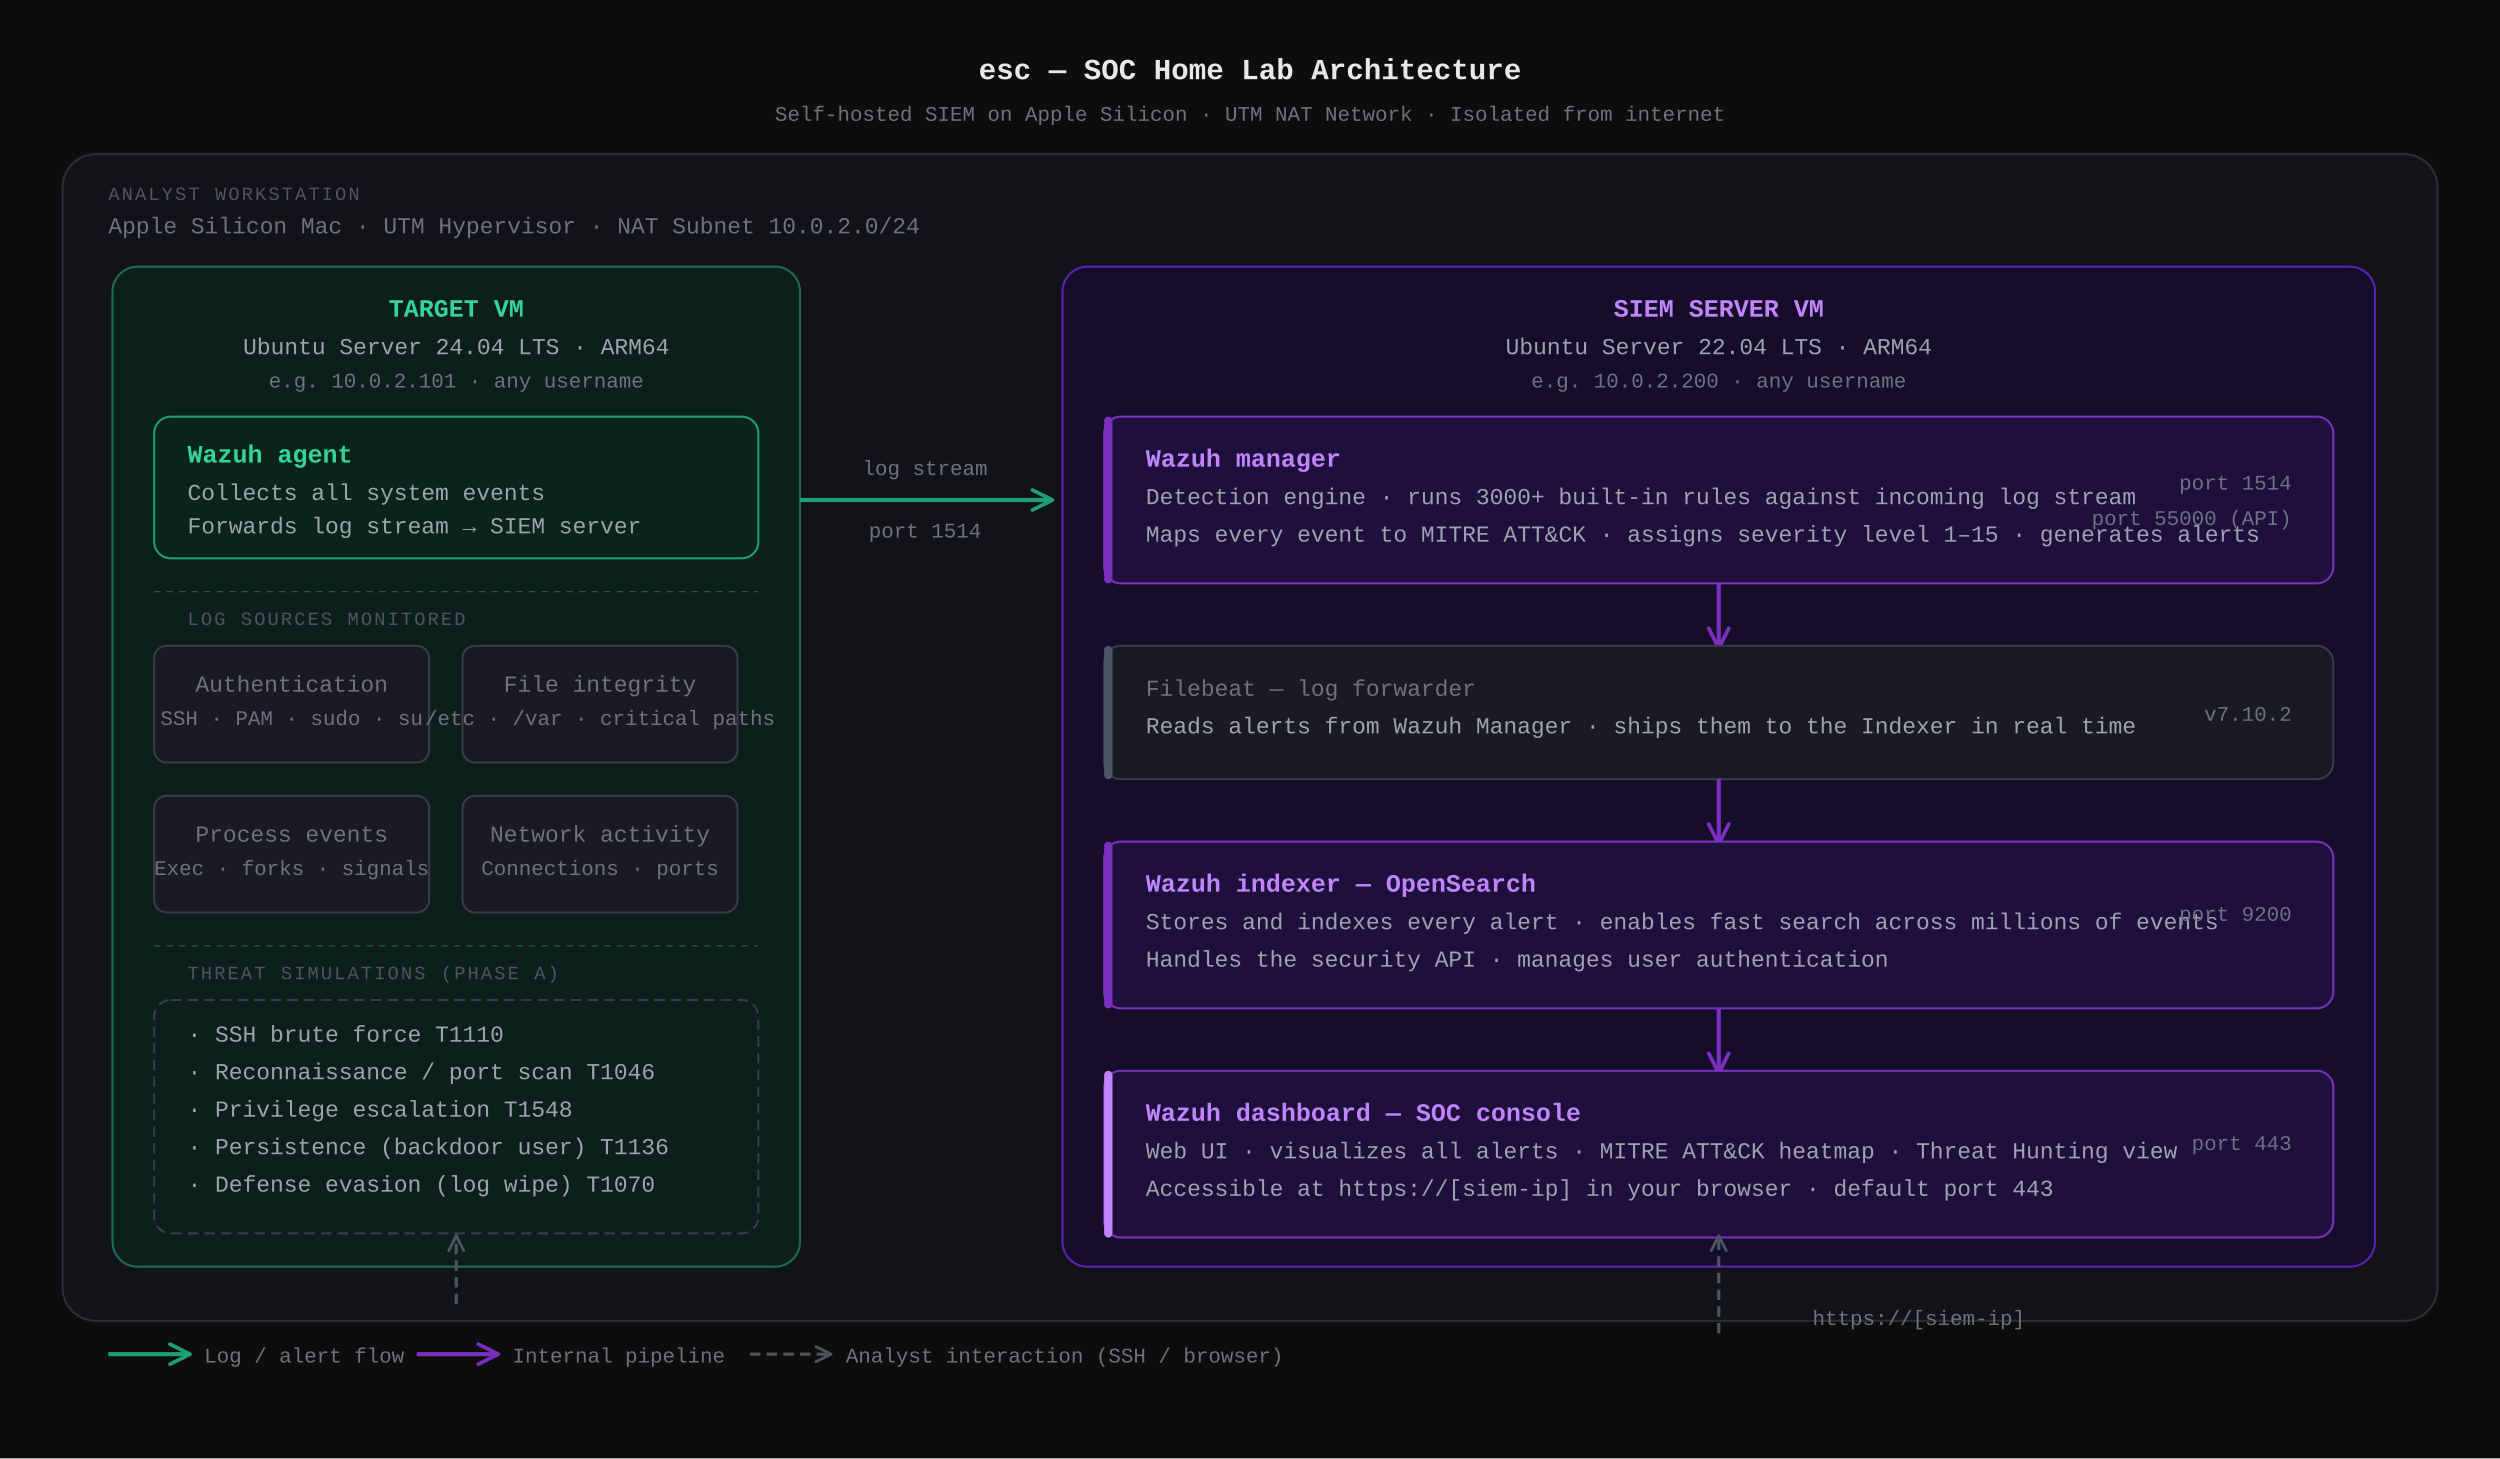
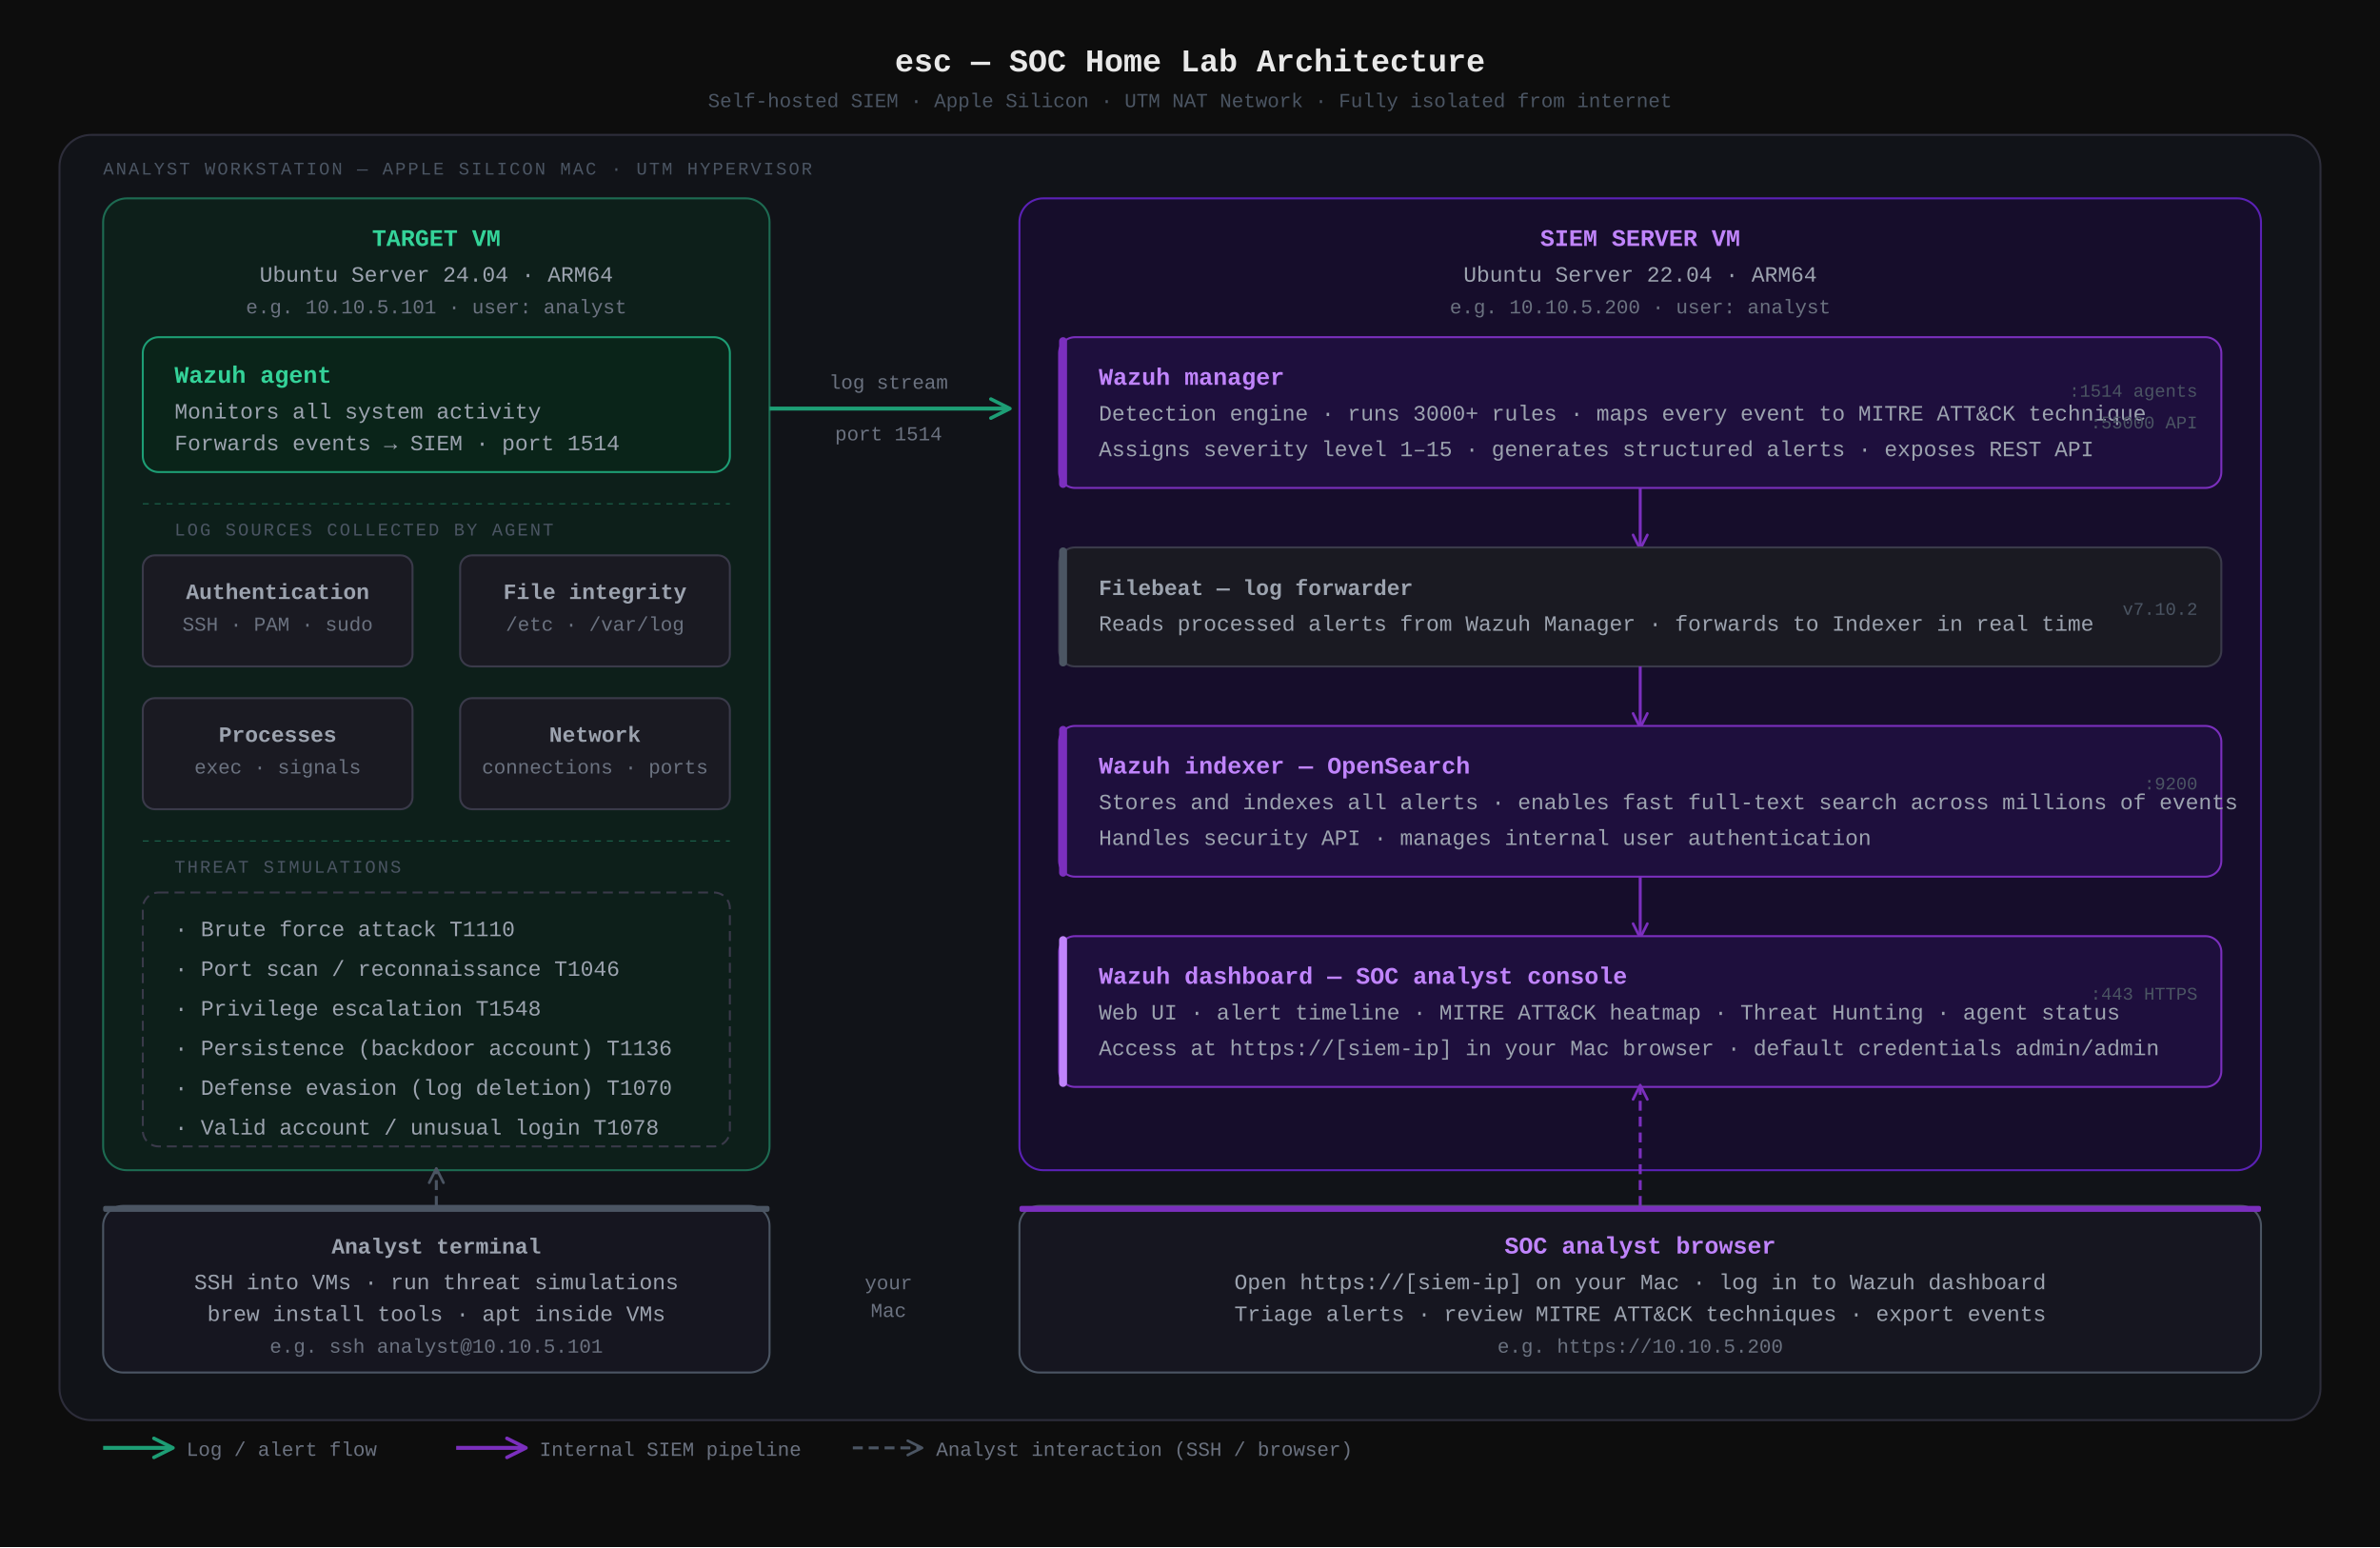
- <svg xmlns="http://www.w3.org/2000/svg" viewBox="0 0 1200 700" width="1200" height="700">
+ <svg xmlns="http://www.w3.org/2000/svg" viewBox="0 0 1200 780" width="1200" height="780">
  <defs>
    <style>
      .bg { fill: #0D0D0D; }
-       .container-stroke { fill: none; stroke-width: 1.5; stroke-dasharray: 6 3; }
      .host-fill { fill: #111318; stroke: #2D2D3A; }
      .endpoint-fill { fill: #0D1F1A; stroke: #1D6B52; }
      .siem-fill { fill: #160D2B; stroke: #5B21B6; }
      .component-purple { fill: #1E0F3D; stroke: #7B2FBE; stroke-width: 1; }
      .component-teal { fill: #0A2419; stroke: #1D9E75; stroke-width: 1; }
      .component-gray { fill: #1A1A22; stroke: #3A3A4A; stroke-width: 1; }
      .component-dashed { fill: none; stroke: #3A3A4A; stroke-width: 1; stroke-dasharray: 5 3; }
+       .component-analyst { fill: #161620; stroke: #4B5563; stroke-width: 1; }
      .label-primary { font-family: "Courier New", monospace; font-size: 14px; font-weight: 700; fill: #E8E8E8; }
-       .label-secondary { font-family: "Courier New", monospace; font-size: 11px; font-weight: 400; fill: #9CA3AF; }
-       .label-accent-purple { font-family: "Courier New", monospace; font-size: 12px; font-weight: 600; fill: #C084FC; }
-       .label-accent-teal { font-family: "Courier New", monospace; font-size: 12px; font-weight: 600; fill: #34D399; }
-       .label-accent-gray { font-family: "Courier New", monospace; font-size: 11px; fill: #6B7280; }
+       .label-secondary { font-family: "Courier New", monospace; font-size: 11px; fill: #9CA3AF; }
+       .label-accent-purple { font-family: "Courier New", monospace; font-size: 12px; font-weight: 700; fill: #C084FC; }
+       .label-accent-teal { font-family: "Courier New", monospace; font-size: 12px; font-weight: 700; fill: #34D399; }
+       .label-accent-gray { font-family: "Courier New", monospace; font-size: 11px; font-weight: 600; fill: #9CA3AF; }
      .label-small { font-family: "Courier New", monospace; font-size: 10px; fill: #6B7280; }
-       .arrow-main { stroke: #7B2FBE; stroke-width: 2; fill: none; marker-end: url(#arrowPurple); }
-       .arrow-teal { stroke: #1D9E75; stroke-width: 2; fill: none; marker-end: url(#arrowTeal); }
-       .arrow-dashed { stroke: #4B5563; stroke-width: 1.5; fill: none; stroke-dasharray: 5 3; marker-end: url(#arrowGray); }
+       .label-port { font-family: "Courier New", monospace; font-size: 9px; fill: #4B5563; }
      .section-tag { font-family: "Courier New", monospace; font-size: 9px; fill: #4B5563; letter-spacing: 1px; }
-       .badge { font-family: "Courier New", monospace; font-size: 9px; font-weight: 700; letter-spacing: 0.5px; }
    </style>
    <marker id="arrowPurple" viewBox="0 0 10 10" refX="8" refY="5" markerWidth="6" markerHeight="6" orient="auto">
      <path d="M1 1L9 5L1 9" fill="none" stroke="#7B2FBE" stroke-width="1.5" stroke-linecap="round" stroke-linejoin="round" />
    </marker>
    <marker id="arrowTeal" viewBox="0 0 10 10" refX="8" refY="5" markerWidth="6" markerHeight="6" orient="auto">
      <path d="M1 1L9 5L1 9" fill="none" stroke="#1D9E75" stroke-width="1.5" stroke-linecap="round" stroke-linejoin="round" />
    </marker>
    <marker id="arrowGray" viewBox="0 0 10 10" refX="8" refY="5" markerWidth="6" markerHeight="6" orient="auto">
      <path d="M1 1L9 5L1 9" fill="none" stroke="#4B5563" stroke-width="1.5" stroke-linecap="round" stroke-linejoin="round" />
    </marker>
  </defs>
-   <rect width="1200" height="700" class="bg" />
-   <text x="600" y="38" text-anchor="middle" class="label-primary" font-size="16">esc — SOC Home Lab Architecture</text>
-   <text x="600" y="58" text-anchor="middle" class="label-small">Self-hosted SIEM on Apple Silicon · UTM NAT Network · Isolated from internet</text>
-   <rect x="30" y="74" width="1140" height="560" rx="16" class="host-fill" stroke="#2D2D3A" stroke-width="1" />
-   <text x="52" y="96" class="section-tag">ANALYST WORKSTATION</text>
-   <text x="52" y="112" class="label-accent-gray">Apple Silicon Mac · UTM Hypervisor · NAT Subnet 10.0.2.0/24</text>
-   <rect x="54" y="128" width="330" height="480" rx="12" class="endpoint-fill" stroke="#1D6B52" stroke-width="1" />
-   <text x="219" y="152" text-anchor="middle" class="label-accent-teal" font-size="13">TARGET VM</text>
-   <text x="219" y="170" text-anchor="middle" class="label-secondary">Ubuntu Server 24.04 LTS · ARM64</text>
-   <text x="219" y="186" text-anchor="middle" class="label-small">e.g. 10.0.2.101 · any username</text>
-   <rect x="74" y="200" width="290" height="68" rx="8" class="component-teal" />
-   <text x="90" y="222" class="label-accent-teal">Wazuh agent</text>
-   <text x="90" y="240" class="label-secondary">Collects all system events</text>
-   <text x="90" y="256" class="label-secondary">Forwards log stream → SIEM server</text>
-   <line x1="74" y1="284" x2="364" y2="284" stroke="#1D6B52" stroke-width="0.5" stroke-dasharray="3 3" />
-   <text x="90" y="300" class="section-tag">LOG SOURCES MONITORED</text>
-   <rect x="74" y="310" width="132" height="56" rx="6" class="component-gray" />
-   <text x="140" y="332" text-anchor="middle" class="label-accent-gray" font-size="11">Authentication</text>
-   <text x="140" y="348" text-anchor="middle" class="label-small">SSH · PAM · sudo · su</text>
-   <rect x="222" y="310" width="132" height="56" rx="6" class="component-gray" />
-   <text x="288" y="332" text-anchor="middle" class="label-accent-gray" font-size="11">File integrity</text>
-   <text x="288" y="348" text-anchor="middle" class="label-small">/etc · /var · critical paths</text>
-   <rect x="74" y="382" width="132" height="56" rx="6" class="component-gray" />
-   <text x="140" y="404" text-anchor="middle" class="label-accent-gray" font-size="11">Process events</text>
-   <text x="140" y="420" text-anchor="middle" class="label-small">Exec · forks · signals</text>
-   <rect x="222" y="382" width="132" height="56" rx="6" class="component-gray" />
-   <text x="288" y="404" text-anchor="middle" class="label-accent-gray" font-size="11">Network activity</text>
-   <text x="288" y="420" text-anchor="middle" class="label-small">Connections · ports</text>
-   <line x1="74" y1="454" x2="364" y2="454" stroke="#1D6B52" stroke-width="0.5" stroke-dasharray="3 3" />
-   <text x="90" y="470" class="section-tag">THREAT SIMULATIONS (PHASE A)</text>
-   <rect x="74" y="480" width="290" height="112" rx="8" class="component-dashed" />
-   <text x="90" y="500" class="label-secondary">· SSH brute force          T1110</text>
-   <text x="90" y="518" class="label-secondary">· Reconnaissance / port scan   T1046</text>
-   <text x="90" y="536" class="label-secondary">· Privilege escalation         T1548</text>
-   <text x="90" y="554" class="label-secondary">· Persistence (backdoor user)   T1136</text>
-   <text x="90" y="572" class="label-secondary">· Defense evasion (log wipe)   T1070</text>
-   <line x1="384" y1="240" x2="504" y2="240" class="arrow-teal" />
-   <text x="444" y="228" text-anchor="middle" class="label-small">log stream</text>
-   <text x="444" y="258" text-anchor="middle" class="label-small">port 1514</text>
-   <rect x="510" y="128" width="630" height="480" rx="12" class="siem-fill" stroke="#5B21B6" stroke-width="1" />
-   <text x="825" y="152" text-anchor="middle" class="label-accent-purple" font-size="13">SIEM SERVER VM</text>
-   <text x="825" y="170" text-anchor="middle" class="label-secondary">Ubuntu Server 22.04 LTS · ARM64</text>
-   <text x="825" y="186" text-anchor="middle" class="label-small">e.g. 10.0.2.200 · any username</text>
-   <rect x="530" y="200" width="590" height="80" rx="8" class="component-purple" />
-   <rect x="530" y="200" width="4" height="80" rx="2" fill="#7B2FBE" />
-   <text x="550" y="224" class="label-accent-purple">Wazuh manager</text>
-   <text x="550" y="242" class="label-secondary">Detection engine · runs 3000+ built-in rules against incoming log stream</text>
-   <text x="550" y="260" class="label-secondary">Maps every event to MITRE ATT&amp;CK · assigns severity level 1–15 · generates alerts</text>
-   <text x="1100" y="235" text-anchor="end" class="label-small">port 1514</text>
-   <text x="1100" y="252" text-anchor="end" class="label-small">port 55000 (API)</text>
-   <line x1="825" y1="280" x2="825" y2="310" class="arrow-main" />
-   <rect x="530" y="310" width="590" height="64" rx="8" class="component-gray" />
-   <rect x="530" y="310" width="4" height="64" rx="2" fill="#4B5563" />
-   <text x="550" y="334" class="label-accent-gray" font-size="12">Filebeat  —  log forwarder</text>
-   <text x="550" y="352" class="label-secondary">Reads alerts from Wazuh Manager · ships them to the Indexer in real time</text>
-   <text x="1100" y="346" text-anchor="end" class="label-small">v7.10.2</text>
-   <line x1="825" y1="374" x2="825" y2="404" class="arrow-main" />
-   <rect x="530" y="404" width="590" height="80" rx="8" class="component-purple" />
-   <rect x="530" y="404" width="4" height="80" rx="2" fill="#7B2FBE" />
-   <text x="550" y="428" class="label-accent-purple">Wazuh indexer  —  OpenSearch</text>
-   <text x="550" y="446" class="label-secondary">Stores and indexes every alert · enables fast search across millions of events</text>
-   <text x="550" y="464" class="label-secondary">Handles the security API · manages user authentication</text>
-   <text x="1100" y="442" text-anchor="end" class="label-small">port 9200</text>
-   <line x1="825" y1="484" x2="825" y2="514" class="arrow-main" />
-   <rect x="530" y="514" width="590" height="80" rx="8" class="component-purple" />
-   <rect x="530" y="514" width="4" height="80" rx="2" fill="#C084FC" />
-   <text x="550" y="538" class="label-accent-purple">Wazuh dashboard  —  SOC console</text>
-   <text x="550" y="556" class="label-secondary">Web UI · visualizes all alerts · MITRE ATT&amp;CK heatmap · Threat Hunting view</text>
-   <text x="550" y="574" class="label-secondary">Accessible at https://[siem-ip] in your browser · default port 443</text>
-   <text x="1100" y="552" text-anchor="end" class="label-small">port 443</text>
-   <rect x="54" y="626" width="330" height="0" rx="8" />
-   <path d="M 825 640 L 825 594" class="arrow-dashed" />
-   <text x="870" y="636" class="label-small">https://[siem-ip]</text>
-   <path d="M 219 626 L 219 594" class="arrow-dashed" />
-   <line x1="52" y1="650" x2="90" y2="650" stroke="#1D9E75" stroke-width="2" marker-end="url(#arrowTeal)" />
-   <text x="98" y="654" class="label-small">Log / alert flow</text>
-   <line x1="200" y1="650" x2="238" y2="650" stroke="#7B2FBE" stroke-width="2" marker-end="url(#arrowPurple)" />
-   <text x="246" y="654" class="label-small">Internal pipeline</text>
-   <line x1="360" y1="650" x2="398" y2="650" stroke="#4B5563" stroke-width="1.5" stroke-dasharray="5 3" marker-end="url(#arrowGray)" />
-   <text x="406" y="654" class="label-small">Analyst interaction (SSH / browser)</text>
+   <rect width="1200" height="780" class="bg" />
+   <text x="600" y="36" text-anchor="middle" font-family="Courier New, monospace" font-size="16" font-weight="700" fill="#E8E8E8">esc — SOC Home Lab Architecture</text>
+   <text x="600" y="54" text-anchor="middle" font-family="Courier New, monospace" font-size="10" fill="#4B5563">Self-hosted SIEM · Apple Silicon · UTM NAT Network · Fully isolated from internet</text>
+   <rect x="30" y="68" width="1140" height="648" rx="16" class="host-fill" stroke="#2D2D3A" stroke-width="1" />
+   <text x="52" y="88" class="section-tag">ANALYST WORKSTATION — APPLE SILICON MAC · UTM HYPERVISOR</text>
+   <rect x="52" y="100" width="336" height="490" rx="12" class="endpoint-fill" />
+   <text x="220" y="124" text-anchor="middle" class="label-accent-teal" font-size="13">TARGET VM</text>
+   <text x="220" y="142" text-anchor="middle" class="label-secondary">Ubuntu Server 24.04 · ARM64</text>
+   <text x="220" y="158" text-anchor="middle" class="label-small">e.g. 10.10.5.101 · user: analyst</text>
+   <rect x="72" y="170" width="296" height="68" rx="8" class="component-teal" />
+   <text x="88" y="193" class="label-accent-teal">Wazuh agent</text>
+   <text x="88" y="211" class="label-secondary">Monitors all system activity</text>
+   <text x="88" y="227" class="label-secondary">Forwards events → SIEM · port 1514</text>
+   <line x1="72" y1="254" x2="368" y2="254" stroke="#1D6B52" stroke-width="0.5" stroke-dasharray="3 3" />
+   <text x="88" y="270" class="section-tag">LOG SOURCES COLLECTED BY AGENT</text>
+   <rect x="72" y="280" width="136" height="56" rx="6" class="component-gray" />
+   <text x="140" y="302" text-anchor="middle" class="label-accent-gray">Authentication</text>
+   <text x="140" y="318" text-anchor="middle" class="label-small">SSH · PAM · sudo</text>
+   <rect x="232" y="280" width="136" height="56" rx="6" class="component-gray" />
+   <text x="300" y="302" text-anchor="middle" class="label-accent-gray">File integrity</text>
+   <text x="300" y="318" text-anchor="middle" class="label-small">/etc · /var/log</text>
+   <rect x="72" y="352" width="136" height="56" rx="6" class="component-gray" />
+   <text x="140" y="374" text-anchor="middle" class="label-accent-gray">Processes</text>
+   <text x="140" y="390" text-anchor="middle" class="label-small">exec · signals</text>
+   <rect x="232" y="352" width="136" height="56" rx="6" class="component-gray" />
+   <text x="300" y="374" text-anchor="middle" class="label-accent-gray">Network</text>
+   <text x="300" y="390" text-anchor="middle" class="label-small">connections · ports</text>
+   <line x1="72" y1="424" x2="368" y2="424" stroke="#1D6B52" stroke-width="0.5" stroke-dasharray="3 3" />
+   <text x="88" y="440" class="section-tag">THREAT SIMULATIONS</text>
+   <rect x="72" y="450" width="296" height="128" rx="8" class="component-dashed" />
+   <text x="88" y="472" class="label-secondary">· Brute force attack              T1110</text>
+   <text x="88" y="492" class="label-secondary">· Port scan / reconnaissance       T1046</text>
+   <text x="88" y="512" class="label-secondary">· Privilege escalation             T1548</text>
+   <text x="88" y="532" class="label-secondary">· Persistence (backdoor account)   T1136</text>
+   <text x="88" y="552" class="label-secondary">· Defense evasion (log deletion)   T1070</text>
+   <text x="88" y="572" class="label-secondary">· Valid account / unusual login    T1078</text>
+   <line x1="388" y1="206" x2="508" y2="206" stroke="#1D9E75" stroke-width="2" fill="none" marker-end="url(#arrowTeal)" />
+   <text x="448" y="196" text-anchor="middle" class="label-small">log stream</text>
+   <text x="448" y="222" text-anchor="middle" class="label-small">port 1514</text>
+   <rect x="514" y="100" width="626" height="490" rx="12" class="siem-fill" />
+   <text x="827" y="124" text-anchor="middle" class="label-accent-purple" font-size="13">SIEM SERVER VM</text>
+   <text x="827" y="142" text-anchor="middle" class="label-secondary">Ubuntu Server 22.04 · ARM64</text>
+   <text x="827" y="158" text-anchor="middle" class="label-small">e.g. 10.10.5.200 · user: analyst</text>
+   <rect x="534" y="170" width="586" height="76" rx="8" class="component-purple" />
+   <rect x="534" y="170" width="4" height="76" rx="2" fill="#7B2FBE" />
+   <text x="554" y="194" class="label-accent-purple">Wazuh manager</text>
+   <text x="554" y="212" class="label-secondary">Detection engine · runs 3000+ rules · maps every event to MITRE ATT&amp;CK technique</text>
+   <text x="554" y="230" class="label-secondary">Assigns severity level 1–15 · generates structured alerts · exposes REST API</text>
+   <text x="1108" y="200" text-anchor="end" class="label-port">:1514 agents</text>
+   <text x="1108" y="216" text-anchor="end" class="label-port">:55000 API</text>
+   <line x1="827" y1="246" x2="827" y2="276" stroke="#7B2FBE" stroke-width="1.5" fill="none" marker-end="url(#arrowPurple)" />
+   <rect x="534" y="276" width="586" height="60" rx="8" class="component-gray" />
+   <rect x="534" y="276" width="4" height="60" rx="2" fill="#4B5563" />
+   <text x="554" y="300" class="label-accent-gray" font-size="12">Filebeat  —  log forwarder</text>
+   <text x="554" y="318" class="label-secondary">Reads processed alerts from Wazuh Manager · forwards to Indexer in real time</text>
+   <text x="1108" y="310" text-anchor="end" class="label-port">v7.10.2</text>
+   <line x1="827" y1="336" x2="827" y2="366" stroke="#7B2FBE" stroke-width="1.5" fill="none" marker-end="url(#arrowPurple)" />
+   <rect x="534" y="366" width="586" height="76" rx="8" class="component-purple" />
+   <rect x="534" y="366" width="4" height="76" rx="2" fill="#7B2FBE" />
+   <text x="554" y="390" class="label-accent-purple">Wazuh indexer  —  OpenSearch</text>
+   <text x="554" y="408" class="label-secondary">Stores and indexes all alerts · enables fast full-text search across millions of events</text>
+   <text x="554" y="426" class="label-secondary">Handles security API · manages internal user authentication</text>
+   <text x="1108" y="398" text-anchor="end" class="label-port">:9200</text>
+   <line x1="827" y1="442" x2="827" y2="472" stroke="#7B2FBE" stroke-width="1.5" fill="none" marker-end="url(#arrowPurple)" />
+   <rect x="534" y="472" width="586" height="76" rx="8" class="component-purple" />
+   <rect x="534" y="472" width="4" height="76" rx="2" fill="#C084FC" />
+   <text x="554" y="496" class="label-accent-purple">Wazuh dashboard  —  SOC analyst console</text>
+   <text x="554" y="514" class="label-secondary">Web UI · alert timeline · MITRE ATT&amp;CK heatmap · Threat Hunting · agent status</text>
+   <text x="554" y="532" class="label-secondary">Access at https://[siem-ip] in your Mac browser · default credentials admin/admin</text>
+   <text x="1108" y="504" text-anchor="end" class="label-port">:443 HTTPS</text>
+   <rect x="52" y="608" width="336" height="84" rx="10" class="component-analyst" />
+   <rect x="52" y="608" width="336" height="3" rx="1" fill="#4B5563" />
+   <text x="220" y="632" text-anchor="middle" class="label-accent-gray" font-size="12">Analyst terminal</text>
+   <text x="220" y="650" text-anchor="middle" class="label-secondary">SSH into VMs · run threat simulations</text>
+   <text x="220" y="666" text-anchor="middle" class="label-secondary">brew install tools · apt inside VMs</text>
+   <text x="220" y="682" text-anchor="middle" class="label-small">e.g. ssh analyst@10.10.5.101</text>
+   <line x1="220" y1="608" x2="220" y2="590" stroke="#4B5563" stroke-width="1.5" stroke-dasharray="5 3" fill="none" marker-end="url(#arrowGray)" />
+   <rect x="514" y="608" width="626" height="84" rx="10" class="component-analyst" />
+   <rect x="514" y="608" width="626" height="3" rx="1" fill="#7B2FBE" />
+   <text x="827" y="632" text-anchor="middle" class="label-accent-purple" font-size="12">SOC analyst browser</text>
+   <text x="827" y="650" text-anchor="middle" class="label-secondary">Open https://[siem-ip] on your Mac · log in to Wazuh dashboard</text>
+   <text x="827" y="666" text-anchor="middle" class="label-secondary">Triage alerts · review MITRE ATT&amp;CK techniques · export events</text>
+   <text x="827" y="682" text-anchor="middle" class="label-small">e.g. https://10.10.5.200</text>
+   <line x1="827" y1="608" x2="827" y2="548" stroke="#7B2FBE" stroke-width="1.5" stroke-dasharray="5 3" fill="none" marker-end="url(#arrowPurple)" />
+   <text x="448" y="650" text-anchor="middle" class="label-small">your</text>
+   <text x="448" y="664" text-anchor="middle" class="label-small">Mac</text>
+   <line x1="52" y1="730" x2="86" y2="730" stroke="#1D9E75" stroke-width="2" marker-end="url(#arrowTeal)" />
+   <text x="94" y="734" font-family="Courier New, monospace" font-size="10" fill="#6B7280">Log / alert flow</text>
+   <line x1="230" y1="730" x2="264" y2="730" stroke="#7B2FBE" stroke-width="2" marker-end="url(#arrowPurple)" />
+   <text x="272" y="734" font-family="Courier New, monospace" font-size="10" fill="#6B7280">Internal SIEM pipeline</text>
+   <line x1="430" y1="730" x2="464" y2="730" stroke="#4B5563" stroke-width="1.5" stroke-dasharray="5 3" marker-end="url(#arrowGray)" />
+   <text x="472" y="734" font-family="Courier New, monospace" font-size="10" fill="#6B7280">Analyst interaction (SSH / browser)</text>
</svg>
